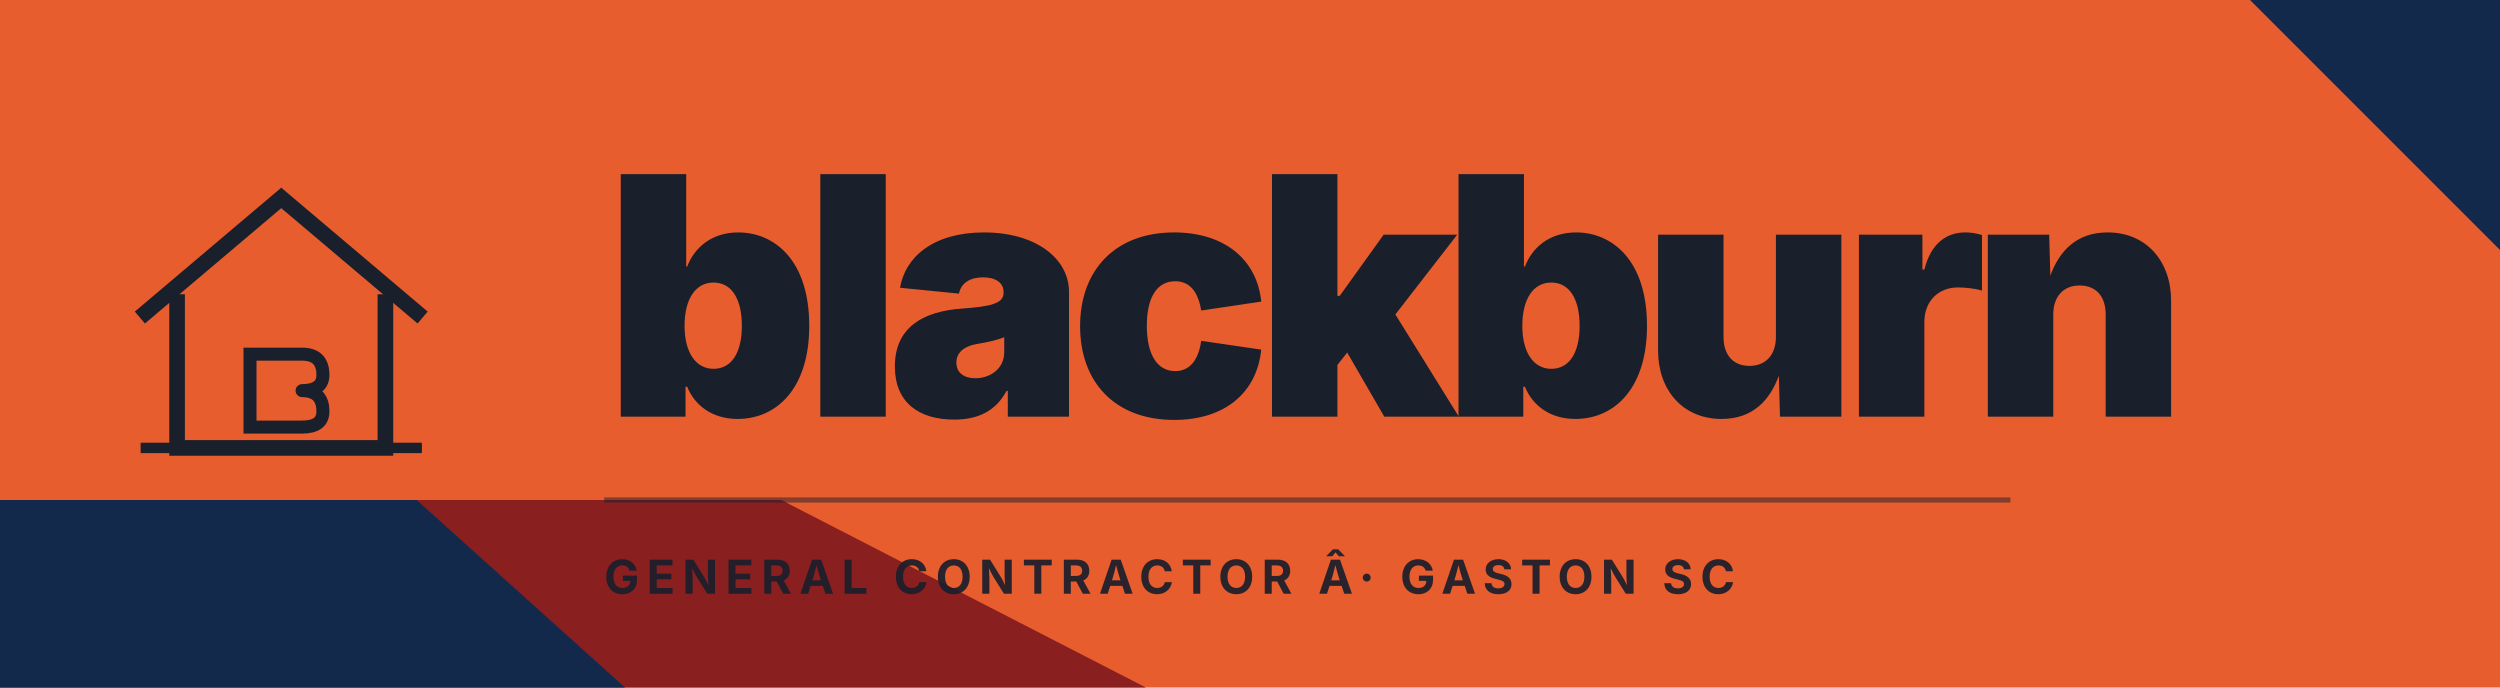
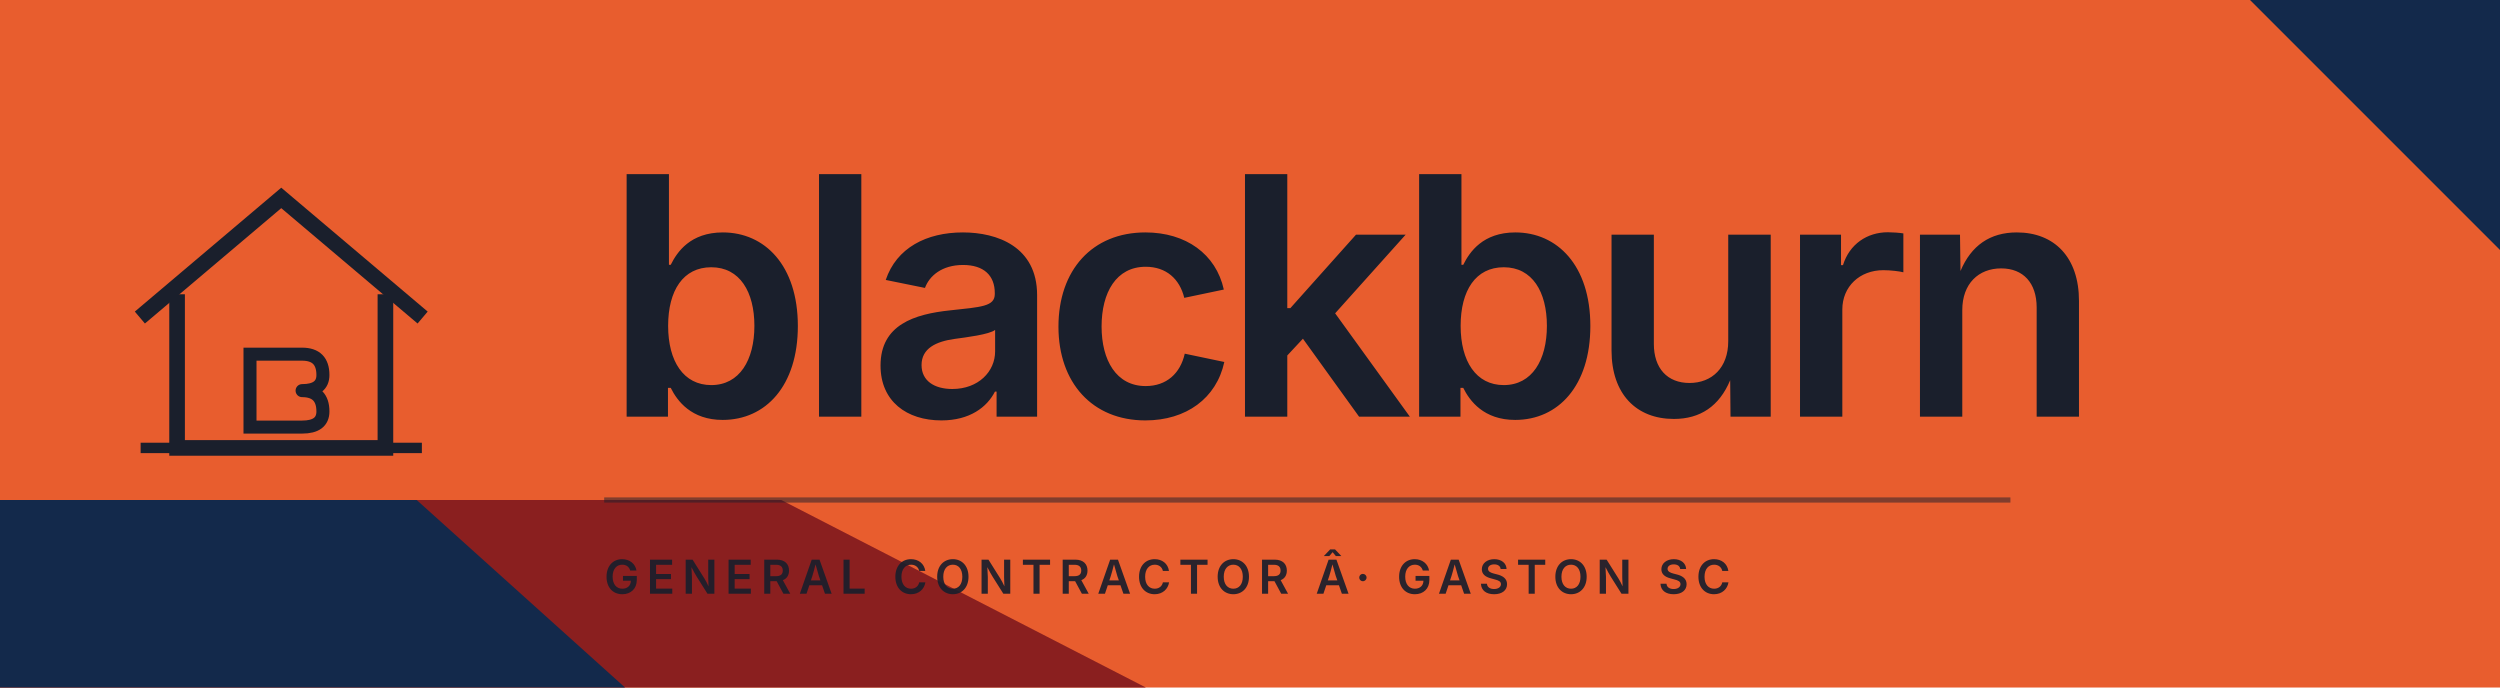
<svg xmlns="http://www.w3.org/2000/svg" viewBox="0 0 480 132" width="480" height="132" preserveAspectRatio="xMidYMid meet">
  <defs>
    <clipPath id="bc">
      <rect width="480" height="132" />
    </clipPath>
  </defs>
  <g clip-path="url(#bc)">
    <rect width="480" height="132" fill="#E85D2E" />
    <polygon points="-20,132 220,132 150,96 -20,96" fill="#8A1F1F" />
    <polygon points="-20,132 120,132 80,96 -20,96" fill="#13294B" />
    <polygon points="480,0 432,0 480,48" fill="#13294B" />
    <g transform="translate(22,30) scale(1)" stroke="#1A1F2C" stroke-width="3" fill="none" stroke-linecap="square" stroke-linejoin="miter">
      <path d="M6 30 L32 8 L58 30" />
      <path d="M12 28 V56 H52 V28" />
      <line x1="6" y1="56" x2="58" y2="56" stroke-width="2" />
      <path d="M26 38 H36 Q40 38 40 42 Q40 45 36 45 Q40 45 40 49 Q40 52 36 52 H26 Z M26 38 V52" stroke-width="2.5" stroke-linejoin="round" />
    </g>
    <line x1="116" y1="96" x2="386" y2="96" stroke="#1A1F2C" stroke-opacity="0.5" stroke-width="1" />
-     <text x="116" y="80" font-family="'Inter', sans-serif" font-style="normal" font-weight="900" font-size="64" letter-spacing="-3" fill="#1A1F2C">blackburn</text>
-     <text x="116" y="114" font-family="'Inter', sans-serif" font-weight="700" letter-spacing="1.4" font-size="9" fill="#1A1F2C" fill-opacity="0.92" text-transform="uppercase">GENERAL CONTRACTOR  Â·  GASTON SC</text>
+     <text x="116" y="80" font-family="'Inter', sans-serif" font-style="normal" font-weight="600" font-size="64" letter-spacing="-3" fill="#1A1F2C">blackburn</text>
+     <text x="116" y="114" font-family="'Inter', sans-serif" font-weight="600" letter-spacing="1.4" font-size="9" fill="#1A1F2C" fill-opacity="0.92" text-transform="uppercase">GENERAL CONTRACTOR  Â·  GASTON SC</text>
  </g>
</svg>
